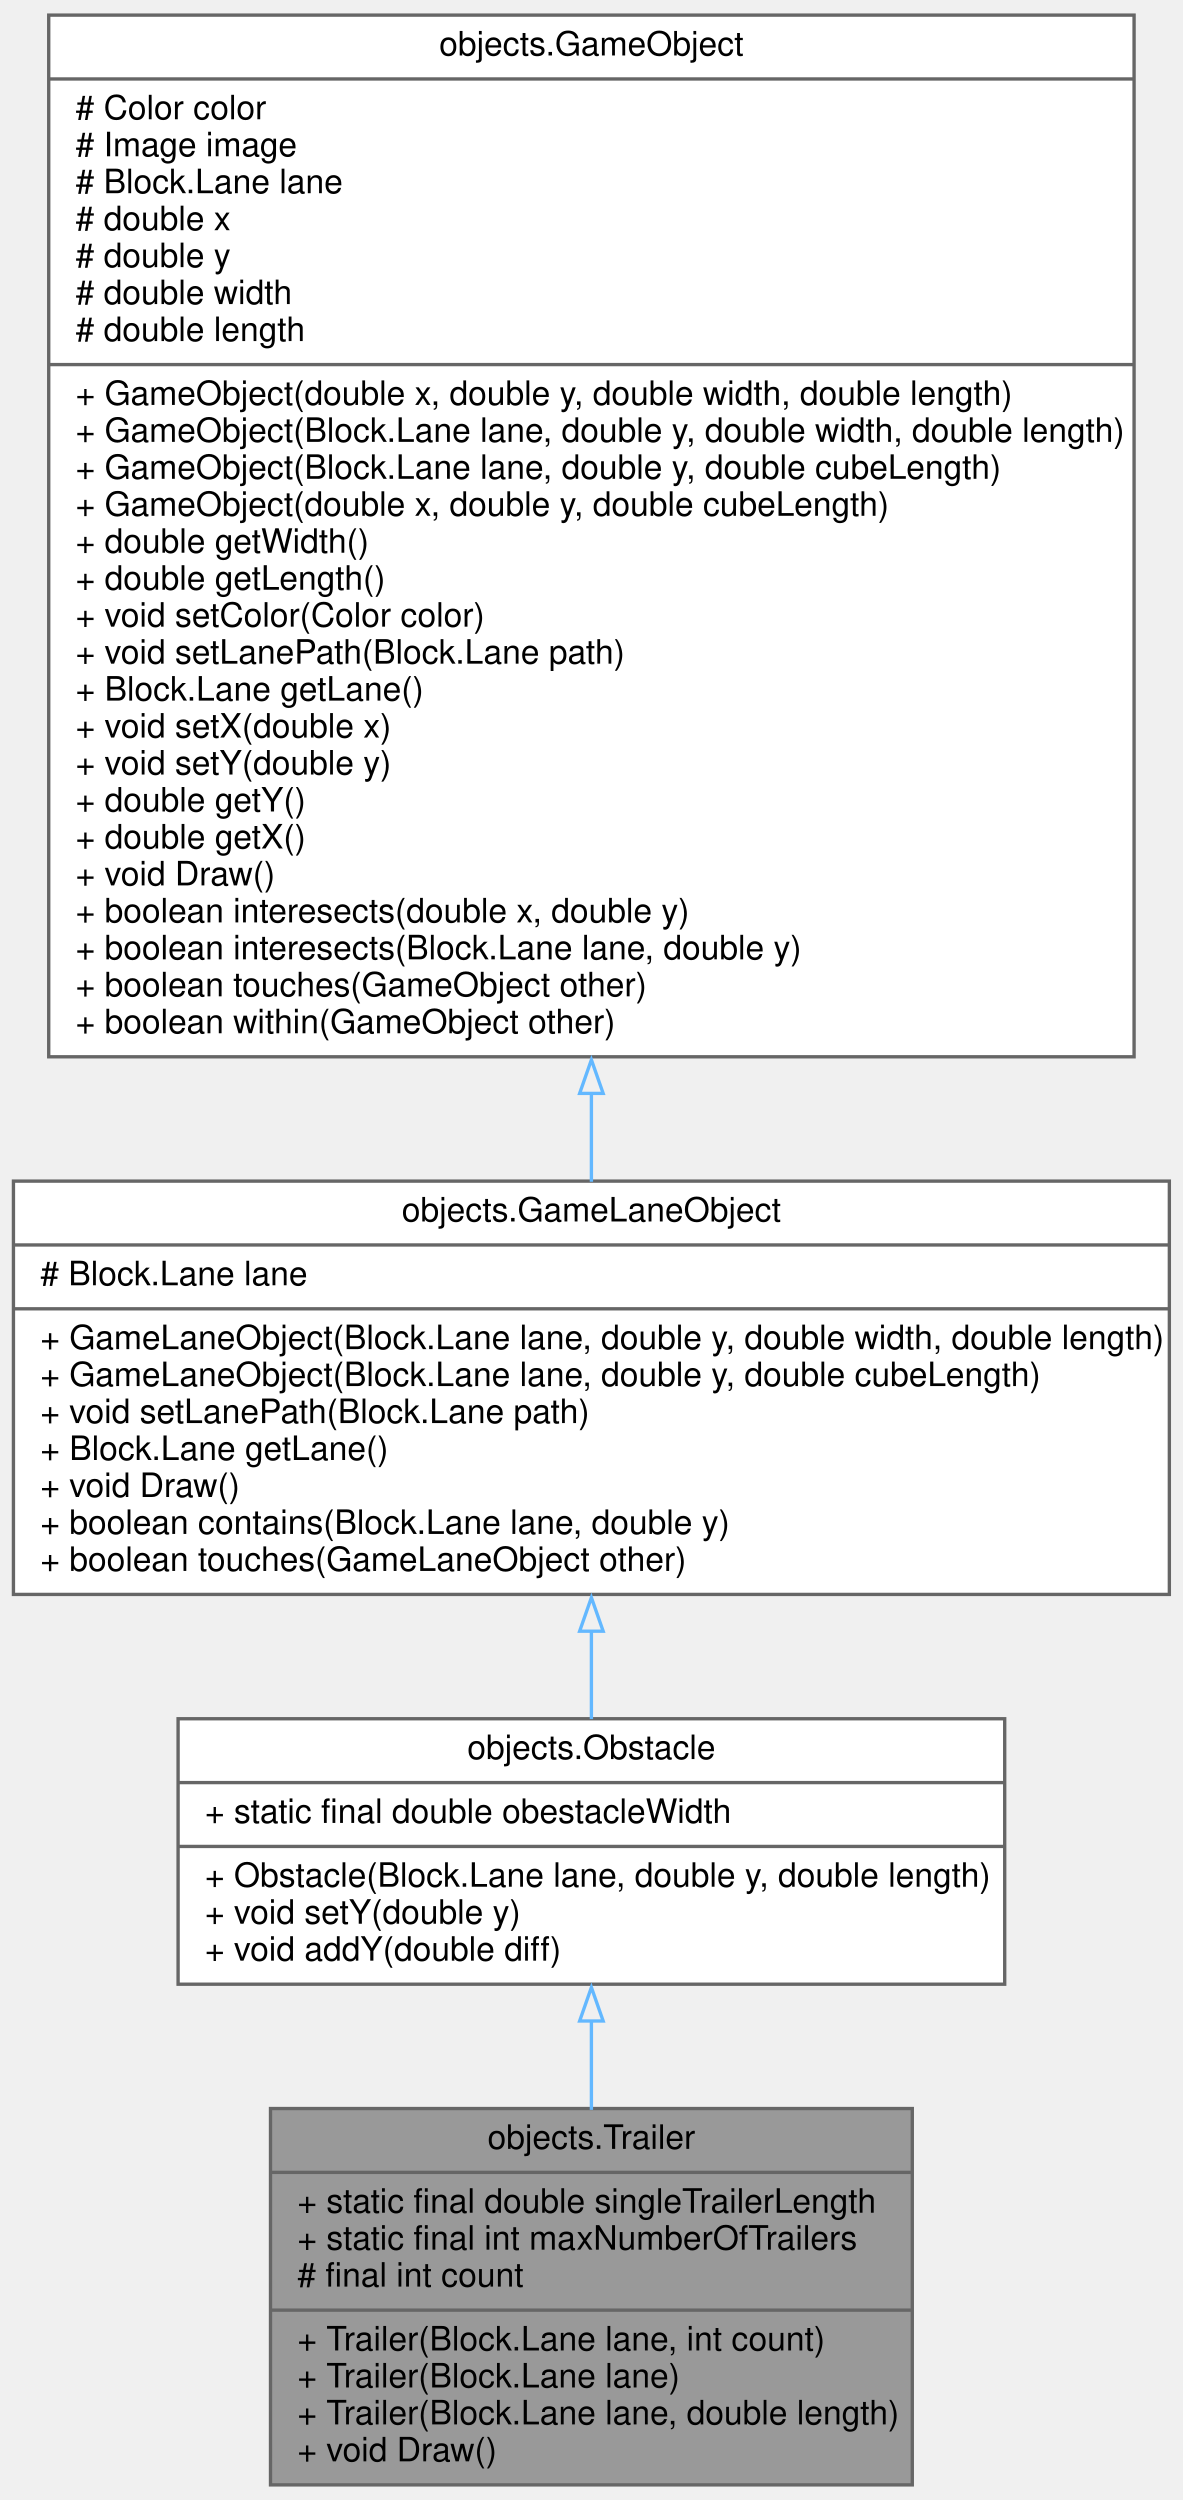
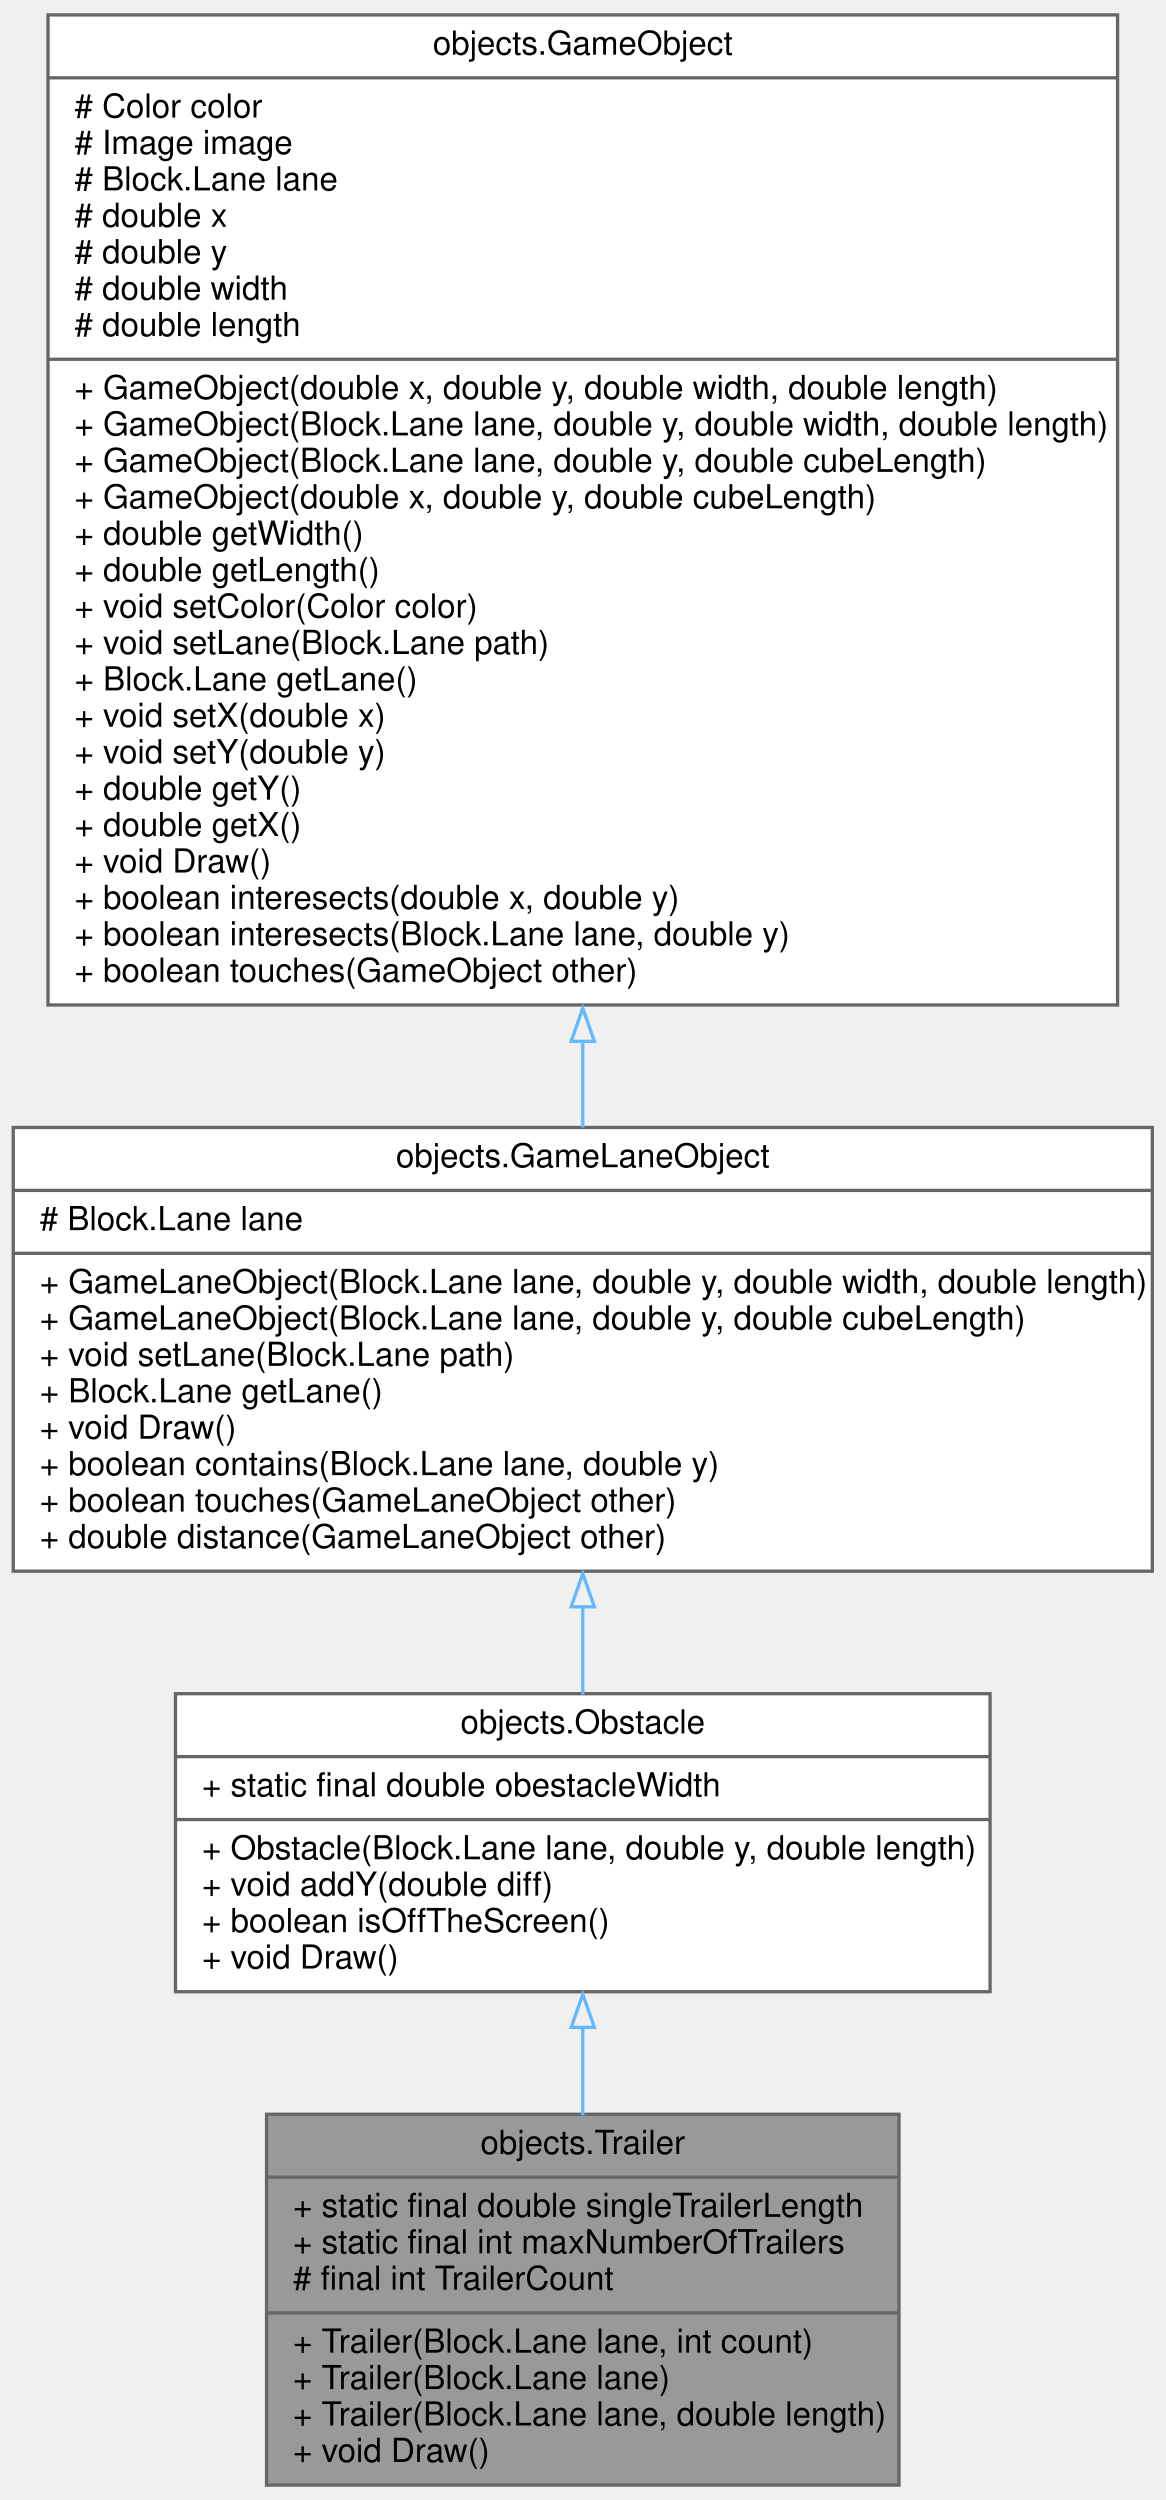
- <svg xmlns="http://www.w3.org/2000/svg" xmlns:xlink="http://www.w3.org/1999/xlink" width="352pt" height="744pt" viewBox="0.00 0.00 352.00 744.00">
-   <g id="graph0" class="graph" transform="scale(1 1) rotate(0) translate(4 740)">
+ <svg xmlns="http://www.w3.org/2000/svg" xmlns:xlink="http://www.w3.org/1999/xlink" width="352pt" height="755pt" viewBox="0.00 0.00 352.00 755.00">
+   <g id="graph0" class="graph" transform="scale(1 1) rotate(0) translate(4 751)">
    <g id="node1" class="node">
      <g id="a_node1">
        <a xlink:title=" ">
          <polygon fill="#999999" stroke="#666666" points="76.5,-0.5 76.5,-112.5 267.5,-112.5 267.5,-0.5 76.5,-0.5" />
          <text text-anchor="middle" x="172" y="-100.5" font-family="Helvetica,sans-Serif" font-size="10.00">objects.Trailer</text>
          <polyline fill="none" stroke="#666666" points="76.5,-93.5 267.5,-93.5" />
          <text text-anchor="start" x="84.5" y="-81.5" font-family="Helvetica,sans-Serif" font-size="10.00">+ static final double singleTrailerLength</text>
          <text text-anchor="start" x="84.5" y="-70.5" font-family="Helvetica,sans-Serif" font-size="10.00">+ static final int maxNumberOfTrailers</text>
-           <text text-anchor="start" x="84.5" y="-59.5" font-family="Helvetica,sans-Serif" font-size="10.00"># final int count</text>
+           <text text-anchor="start" x="84.5" y="-59.5" font-family="Helvetica,sans-Serif" font-size="10.00"># final int TrailerCount</text>
          <polyline fill="none" stroke="#666666" points="76.5,-52.5 267.5,-52.5" />
          <text text-anchor="start" x="84.5" y="-40.5" font-family="Helvetica,sans-Serif" font-size="10.00">+ Trailer(Block.Lane lane, int count)</text>
          <text text-anchor="start" x="84.5" y="-29.5" font-family="Helvetica,sans-Serif" font-size="10.00">+ Trailer(Block.Lane lane)</text>
          <text text-anchor="start" x="84.5" y="-18.5" font-family="Helvetica,sans-Serif" font-size="10.00">+ Trailer(Block.Lane lane, double length)</text>
          <text text-anchor="start" x="84.5" y="-7.5" font-family="Helvetica,sans-Serif" font-size="10.00">+ void Draw()</text>
        </a>
      </g>
    </g>
    <g id="node2" class="node">
      <g id="a_node2">
        <a xlink:href="classobjects_1_1Obstacle.html" target="_top" xlink:title=" ">
-           <polygon fill="white" stroke="#666666" points="49,-149.5 49,-228.5 295,-228.5 295,-149.5 49,-149.5" />
-           <text text-anchor="middle" x="172" y="-216.5" font-family="Helvetica,sans-Serif" font-size="10.00">objects.Obstacle</text>
-           <polyline fill="none" stroke="#666666" points="49,-209.5 295,-209.5" />
-           <text text-anchor="start" x="57" y="-197.5" font-family="Helvetica,sans-Serif" font-size="10.00">+ static final double obestacleWidth</text>
-           <polyline fill="none" stroke="#666666" points="49,-190.5 295,-190.5" />
-           <text text-anchor="start" x="57" y="-178.5" font-family="Helvetica,sans-Serif" font-size="10.00">+ Obstacle(Block.Lane lane, double y, double length)</text>
-           <text text-anchor="start" x="57" y="-167.5" font-family="Helvetica,sans-Serif" font-size="10.00">+ void setY(double y)</text>
-           <text text-anchor="start" x="57" y="-156.5" font-family="Helvetica,sans-Serif" font-size="10.00">+ void addY(double diff)</text>
+           <polygon fill="white" stroke="#666666" points="49,-149.5 49,-239.5 295,-239.5 295,-149.5 49,-149.5" />
+           <text text-anchor="middle" x="172" y="-227.5" font-family="Helvetica,sans-Serif" font-size="10.00">objects.Obstacle</text>
+           <polyline fill="none" stroke="#666666" points="49,-220.5 295,-220.5" />
+           <text text-anchor="start" x="57" y="-208.5" font-family="Helvetica,sans-Serif" font-size="10.00">+ static final double obestacleWidth</text>
+           <polyline fill="none" stroke="#666666" points="49,-201.5 295,-201.5" />
+           <text text-anchor="start" x="57" y="-189.5" font-family="Helvetica,sans-Serif" font-size="10.00">+ Obstacle(Block.Lane lane, double y, double length)</text>
+           <text text-anchor="start" x="57" y="-178.5" font-family="Helvetica,sans-Serif" font-size="10.00">+ void addY(double diff)</text>
+           <text text-anchor="start" x="57" y="-167.5" font-family="Helvetica,sans-Serif" font-size="10.00">+ boolean isOffTheScreen()</text>
+           <text text-anchor="start" x="57" y="-156.5" font-family="Helvetica,sans-Serif" font-size="10.00">+ void Draw()</text>
        </a>
      </g>
    </g>
    <g id="edge1" class="edge">
-       <path fill="none" stroke="#63b8ff" d="M172,-138.79C172,-130.08 172,-120.96 172,-112.11" />
-       <polygon fill="none" stroke="#63b8ff" points="168.5,-138.55 172,-148.55 175.5,-138.55 168.5,-138.55" />
+       <path fill="none" stroke="#63b8ff" d="M172,-138.81C172,-130.03 172,-120.95 172,-112.17" />
+       <polygon fill="none" stroke="#63b8ff" points="168.5,-138.72 172,-148.72 175.5,-138.72 168.5,-138.72" />
    </g>
    <g id="node3" class="node">
      <g id="a_node3">
        <a xlink:href="classobjects_1_1GameLaneObject.html" target="_top" xlink:title=" ">
-           <polygon fill="white" stroke="#666666" points="0,-265.5 0,-388.5 344,-388.5 344,-265.5 0,-265.5" />
-           <text text-anchor="middle" x="172" y="-376.5" font-family="Helvetica,sans-Serif" font-size="10.00">objects.GameLaneObject</text>
-           <polyline fill="none" stroke="#666666" points="0,-369.5 344,-369.5" />
-           <text text-anchor="start" x="8" y="-357.5" font-family="Helvetica,sans-Serif" font-size="10.00"># Block.Lane lane</text>
-           <polyline fill="none" stroke="#666666" points="0,-350.5 344,-350.5" />
-           <text text-anchor="start" x="8" y="-338.5" font-family="Helvetica,sans-Serif" font-size="10.00">+ GameLaneObject(Block.Lane lane, double y, double width, double length)</text>
-           <text text-anchor="start" x="8" y="-327.5" font-family="Helvetica,sans-Serif" font-size="10.00">+ GameLaneObject(Block.Lane lane, double y, double cubeLength)</text>
-           <text text-anchor="start" x="8" y="-316.5" font-family="Helvetica,sans-Serif" font-size="10.00">+ void setLanePath(Block.Lane path)</text>
-           <text text-anchor="start" x="8" y="-305.5" font-family="Helvetica,sans-Serif" font-size="10.00">+ Block.Lane getLane()</text>
-           <text text-anchor="start" x="8" y="-294.5" font-family="Helvetica,sans-Serif" font-size="10.00">+ void Draw()</text>
-           <text text-anchor="start" x="8" y="-283.5" font-family="Helvetica,sans-Serif" font-size="10.00">+ boolean contains(Block.Lane lane, double y)</text>
-           <text text-anchor="start" x="8" y="-272.5" font-family="Helvetica,sans-Serif" font-size="10.00">+ boolean touches(GameLaneObject other)</text>
+           <polygon fill="white" stroke="#666666" points="0,-276.5 0,-410.5 344,-410.5 344,-276.5 0,-276.5" />
+           <text text-anchor="middle" x="172" y="-398.5" font-family="Helvetica,sans-Serif" font-size="10.00">objects.GameLaneObject</text>
+           <polyline fill="none" stroke="#666666" points="0,-391.5 344,-391.5" />
+           <text text-anchor="start" x="8" y="-379.5" font-family="Helvetica,sans-Serif" font-size="10.00"># Block.Lane lane</text>
+           <polyline fill="none" stroke="#666666" points="0,-372.5 344,-372.5" />
+           <text text-anchor="start" x="8" y="-360.5" font-family="Helvetica,sans-Serif" font-size="10.00">+ GameLaneObject(Block.Lane lane, double y, double width, double length)</text>
+           <text text-anchor="start" x="8" y="-349.5" font-family="Helvetica,sans-Serif" font-size="10.00">+ GameLaneObject(Block.Lane lane, double y, double cubeLength)</text>
+           <text text-anchor="start" x="8" y="-338.5" font-family="Helvetica,sans-Serif" font-size="10.00">+ void setLane(Block.Lane path)</text>
+           <text text-anchor="start" x="8" y="-327.5" font-family="Helvetica,sans-Serif" font-size="10.00">+ Block.Lane getLane()</text>
+           <text text-anchor="start" x="8" y="-316.5" font-family="Helvetica,sans-Serif" font-size="10.00">+ void Draw()</text>
+           <text text-anchor="start" x="8" y="-305.5" font-family="Helvetica,sans-Serif" font-size="10.00">+ boolean contains(Block.Lane lane, double y)</text>
+           <text text-anchor="start" x="8" y="-294.5" font-family="Helvetica,sans-Serif" font-size="10.00">+ boolean touches(GameLaneObject other)</text>
+           <text text-anchor="start" x="8" y="-283.5" font-family="Helvetica,sans-Serif" font-size="10.00">+ double distance(GameLaneObject other)</text>
        </a>
      </g>
    </g>
    <g id="edge2" class="edge">
-       <path fill="none" stroke="#63b8ff" d="M172,-254.56C172,-245.54 172,-236.61 172,-228.39" />
-       <polygon fill="none" stroke="#63b8ff" points="168.5,-254.56 172,-264.56 175.5,-254.56 168.5,-254.56" />
+       <path fill="none" stroke="#63b8ff" d="M172,-265.99C172,-256.83 172,-247.74 172,-239.27" />
+       <polygon fill="none" stroke="#63b8ff" points="168.5,-265.74 172,-275.74 175.5,-265.74 168.5,-265.74" />
    </g>
    <g id="node4" class="node">
      <g id="a_node4">
        <a xlink:href="classobjects_1_1GameObject.html" target="_top" xlink:title=" ">
-           <polygon fill="white" stroke="#666666" points="10.5,-425.5 10.5,-735.5 333.5,-735.5 333.5,-425.5 10.5,-425.5" />
-           <text text-anchor="middle" x="172" y="-723.5" font-family="Helvetica,sans-Serif" font-size="10.00">objects.GameObject</text>
-           <polyline fill="none" stroke="#666666" points="10.5,-716.5 333.5,-716.5" />
-           <text text-anchor="start" x="18.5" y="-704.5" font-family="Helvetica,sans-Serif" font-size="10.00"># Color color</text>
-           <text text-anchor="start" x="18.5" y="-693.5" font-family="Helvetica,sans-Serif" font-size="10.00"># Image image</text>
-           <text text-anchor="start" x="18.5" y="-682.5" font-family="Helvetica,sans-Serif" font-size="10.00"># Block.Lane lane</text>
-           <text text-anchor="start" x="18.5" y="-671.5" font-family="Helvetica,sans-Serif" font-size="10.00"># double x</text>
-           <text text-anchor="start" x="18.5" y="-660.5" font-family="Helvetica,sans-Serif" font-size="10.00"># double y</text>
-           <text text-anchor="start" x="18.5" y="-649.5" font-family="Helvetica,sans-Serif" font-size="10.00"># double width</text>
-           <text text-anchor="start" x="18.5" y="-638.5" font-family="Helvetica,sans-Serif" font-size="10.00"># double length</text>
-           <polyline fill="none" stroke="#666666" points="10.5,-631.5 333.5,-631.5" />
-           <text text-anchor="start" x="18.5" y="-619.5" font-family="Helvetica,sans-Serif" font-size="10.00">+ GameObject(double x, double y, double width, double length)</text>
-           <text text-anchor="start" x="18.5" y="-608.5" font-family="Helvetica,sans-Serif" font-size="10.00">+ GameObject(Block.Lane lane, double y, double width, double length)</text>
-           <text text-anchor="start" x="18.5" y="-597.5" font-family="Helvetica,sans-Serif" font-size="10.00">+ GameObject(Block.Lane lane, double y, double cubeLength)</text>
-           <text text-anchor="start" x="18.5" y="-586.5" font-family="Helvetica,sans-Serif" font-size="10.00">+ GameObject(double x, double y, double cubeLength)</text>
-           <text text-anchor="start" x="18.5" y="-575.5" font-family="Helvetica,sans-Serif" font-size="10.00">+ double getWidth()</text>
-           <text text-anchor="start" x="18.5" y="-564.5" font-family="Helvetica,sans-Serif" font-size="10.00">+ double getLength()</text>
-           <text text-anchor="start" x="18.5" y="-553.5" font-family="Helvetica,sans-Serif" font-size="10.00">+ void setColor(Color color)</text>
-           <text text-anchor="start" x="18.5" y="-542.5" font-family="Helvetica,sans-Serif" font-size="10.00">+ void setLanePath(Block.Lane path)</text>
-           <text text-anchor="start" x="18.5" y="-531.5" font-family="Helvetica,sans-Serif" font-size="10.00">+ Block.Lane getLane()</text>
-           <text text-anchor="start" x="18.5" y="-520.5" font-family="Helvetica,sans-Serif" font-size="10.00">+ void setX(double x)</text>
-           <text text-anchor="start" x="18.5" y="-509.5" font-family="Helvetica,sans-Serif" font-size="10.00">+ void setY(double y)</text>
-           <text text-anchor="start" x="18.5" y="-498.5" font-family="Helvetica,sans-Serif" font-size="10.00">+ double getY()</text>
-           <text text-anchor="start" x="18.5" y="-487.5" font-family="Helvetica,sans-Serif" font-size="10.00">+ double getX()</text>
-           <text text-anchor="start" x="18.5" y="-476.5" font-family="Helvetica,sans-Serif" font-size="10.00">+ void Draw()</text>
-           <text text-anchor="start" x="18.5" y="-465.5" font-family="Helvetica,sans-Serif" font-size="10.00">+ boolean interesects(double x, double y)</text>
-           <text text-anchor="start" x="18.5" y="-454.5" font-family="Helvetica,sans-Serif" font-size="10.00">+ boolean interesects(Block.Lane lane, double y)</text>
-           <text text-anchor="start" x="18.5" y="-443.5" font-family="Helvetica,sans-Serif" font-size="10.00">+ boolean touches(GameObject other)</text>
-           <text text-anchor="start" x="18.5" y="-432.5" font-family="Helvetica,sans-Serif" font-size="10.00">+ boolean within(GameObject other)</text>
+           <polygon fill="white" stroke="#666666" points="10.5,-447.5 10.5,-746.5 333.5,-746.5 333.5,-447.5 10.5,-447.5" />
+           <text text-anchor="middle" x="172" y="-734.5" font-family="Helvetica,sans-Serif" font-size="10.00">objects.GameObject</text>
+           <polyline fill="none" stroke="#666666" points="10.5,-727.5 333.5,-727.5" />
+           <text text-anchor="start" x="18.5" y="-715.5" font-family="Helvetica,sans-Serif" font-size="10.00"># Color color</text>
+           <text text-anchor="start" x="18.5" y="-704.5" font-family="Helvetica,sans-Serif" font-size="10.00"># Image image</text>
+           <text text-anchor="start" x="18.5" y="-693.5" font-family="Helvetica,sans-Serif" font-size="10.00"># Block.Lane lane</text>
+           <text text-anchor="start" x="18.5" y="-682.5" font-family="Helvetica,sans-Serif" font-size="10.00"># double x</text>
+           <text text-anchor="start" x="18.5" y="-671.5" font-family="Helvetica,sans-Serif" font-size="10.00"># double y</text>
+           <text text-anchor="start" x="18.5" y="-660.5" font-family="Helvetica,sans-Serif" font-size="10.00"># double width</text>
+           <text text-anchor="start" x="18.5" y="-649.5" font-family="Helvetica,sans-Serif" font-size="10.00"># double length</text>
+           <polyline fill="none" stroke="#666666" points="10.5,-642.5 333.5,-642.5" />
+           <text text-anchor="start" x="18.5" y="-630.5" font-family="Helvetica,sans-Serif" font-size="10.00">+ GameObject(double x, double y, double width, double length)</text>
+           <text text-anchor="start" x="18.5" y="-619.5" font-family="Helvetica,sans-Serif" font-size="10.00">+ GameObject(Block.Lane lane, double y, double width, double length)</text>
+           <text text-anchor="start" x="18.5" y="-608.5" font-family="Helvetica,sans-Serif" font-size="10.00">+ GameObject(Block.Lane lane, double y, double cubeLength)</text>
+           <text text-anchor="start" x="18.5" y="-597.5" font-family="Helvetica,sans-Serif" font-size="10.00">+ GameObject(double x, double y, double cubeLength)</text>
+           <text text-anchor="start" x="18.5" y="-586.5" font-family="Helvetica,sans-Serif" font-size="10.00">+ double getWidth()</text>
+           <text text-anchor="start" x="18.5" y="-575.5" font-family="Helvetica,sans-Serif" font-size="10.00">+ double getLength()</text>
+           <text text-anchor="start" x="18.5" y="-564.5" font-family="Helvetica,sans-Serif" font-size="10.00">+ void setColor(Color color)</text>
+           <text text-anchor="start" x="18.5" y="-553.5" font-family="Helvetica,sans-Serif" font-size="10.00">+ void setLane(Block.Lane path)</text>
+           <text text-anchor="start" x="18.5" y="-542.5" font-family="Helvetica,sans-Serif" font-size="10.00">+ Block.Lane getLane()</text>
+           <text text-anchor="start" x="18.5" y="-531.5" font-family="Helvetica,sans-Serif" font-size="10.00">+ void setX(double x)</text>
+           <text text-anchor="start" x="18.5" y="-520.5" font-family="Helvetica,sans-Serif" font-size="10.00">+ void setY(double y)</text>
+           <text text-anchor="start" x="18.5" y="-509.5" font-family="Helvetica,sans-Serif" font-size="10.00">+ double getY()</text>
+           <text text-anchor="start" x="18.5" y="-498.5" font-family="Helvetica,sans-Serif" font-size="10.00">+ double getX()</text>
+           <text text-anchor="start" x="18.5" y="-487.5" font-family="Helvetica,sans-Serif" font-size="10.00">+ void Draw()</text>
+           <text text-anchor="start" x="18.5" y="-476.5" font-family="Helvetica,sans-Serif" font-size="10.00">+ boolean interesects(double x, double y)</text>
+           <text text-anchor="start" x="18.5" y="-465.5" font-family="Helvetica,sans-Serif" font-size="10.00">+ boolean interesects(Block.Lane lane, double y)</text>
+           <text text-anchor="start" x="18.5" y="-454.5" font-family="Helvetica,sans-Serif" font-size="10.00">+ boolean touches(GameObject other)</text>
        </a>
      </g>
    </g>
    <g id="edge3" class="edge">
-       <path fill="none" stroke="#63b8ff" d="M172,-414.7C172,-405.52 172,-396.66 172,-388.32" />
-       <polygon fill="none" stroke="#63b8ff" points="168.5,-414.6 172,-424.6 175.5,-414.6 168.5,-414.6" />
+       <path fill="none" stroke="#63b8ff" d="M172,-436.75C172,-427.67 172,-418.84 172,-410.46" />
+       <polygon fill="none" stroke="#63b8ff" points="168.5,-436.52 172,-446.52 175.5,-436.52 168.5,-436.52" />
    </g>
  </g>
</svg>
